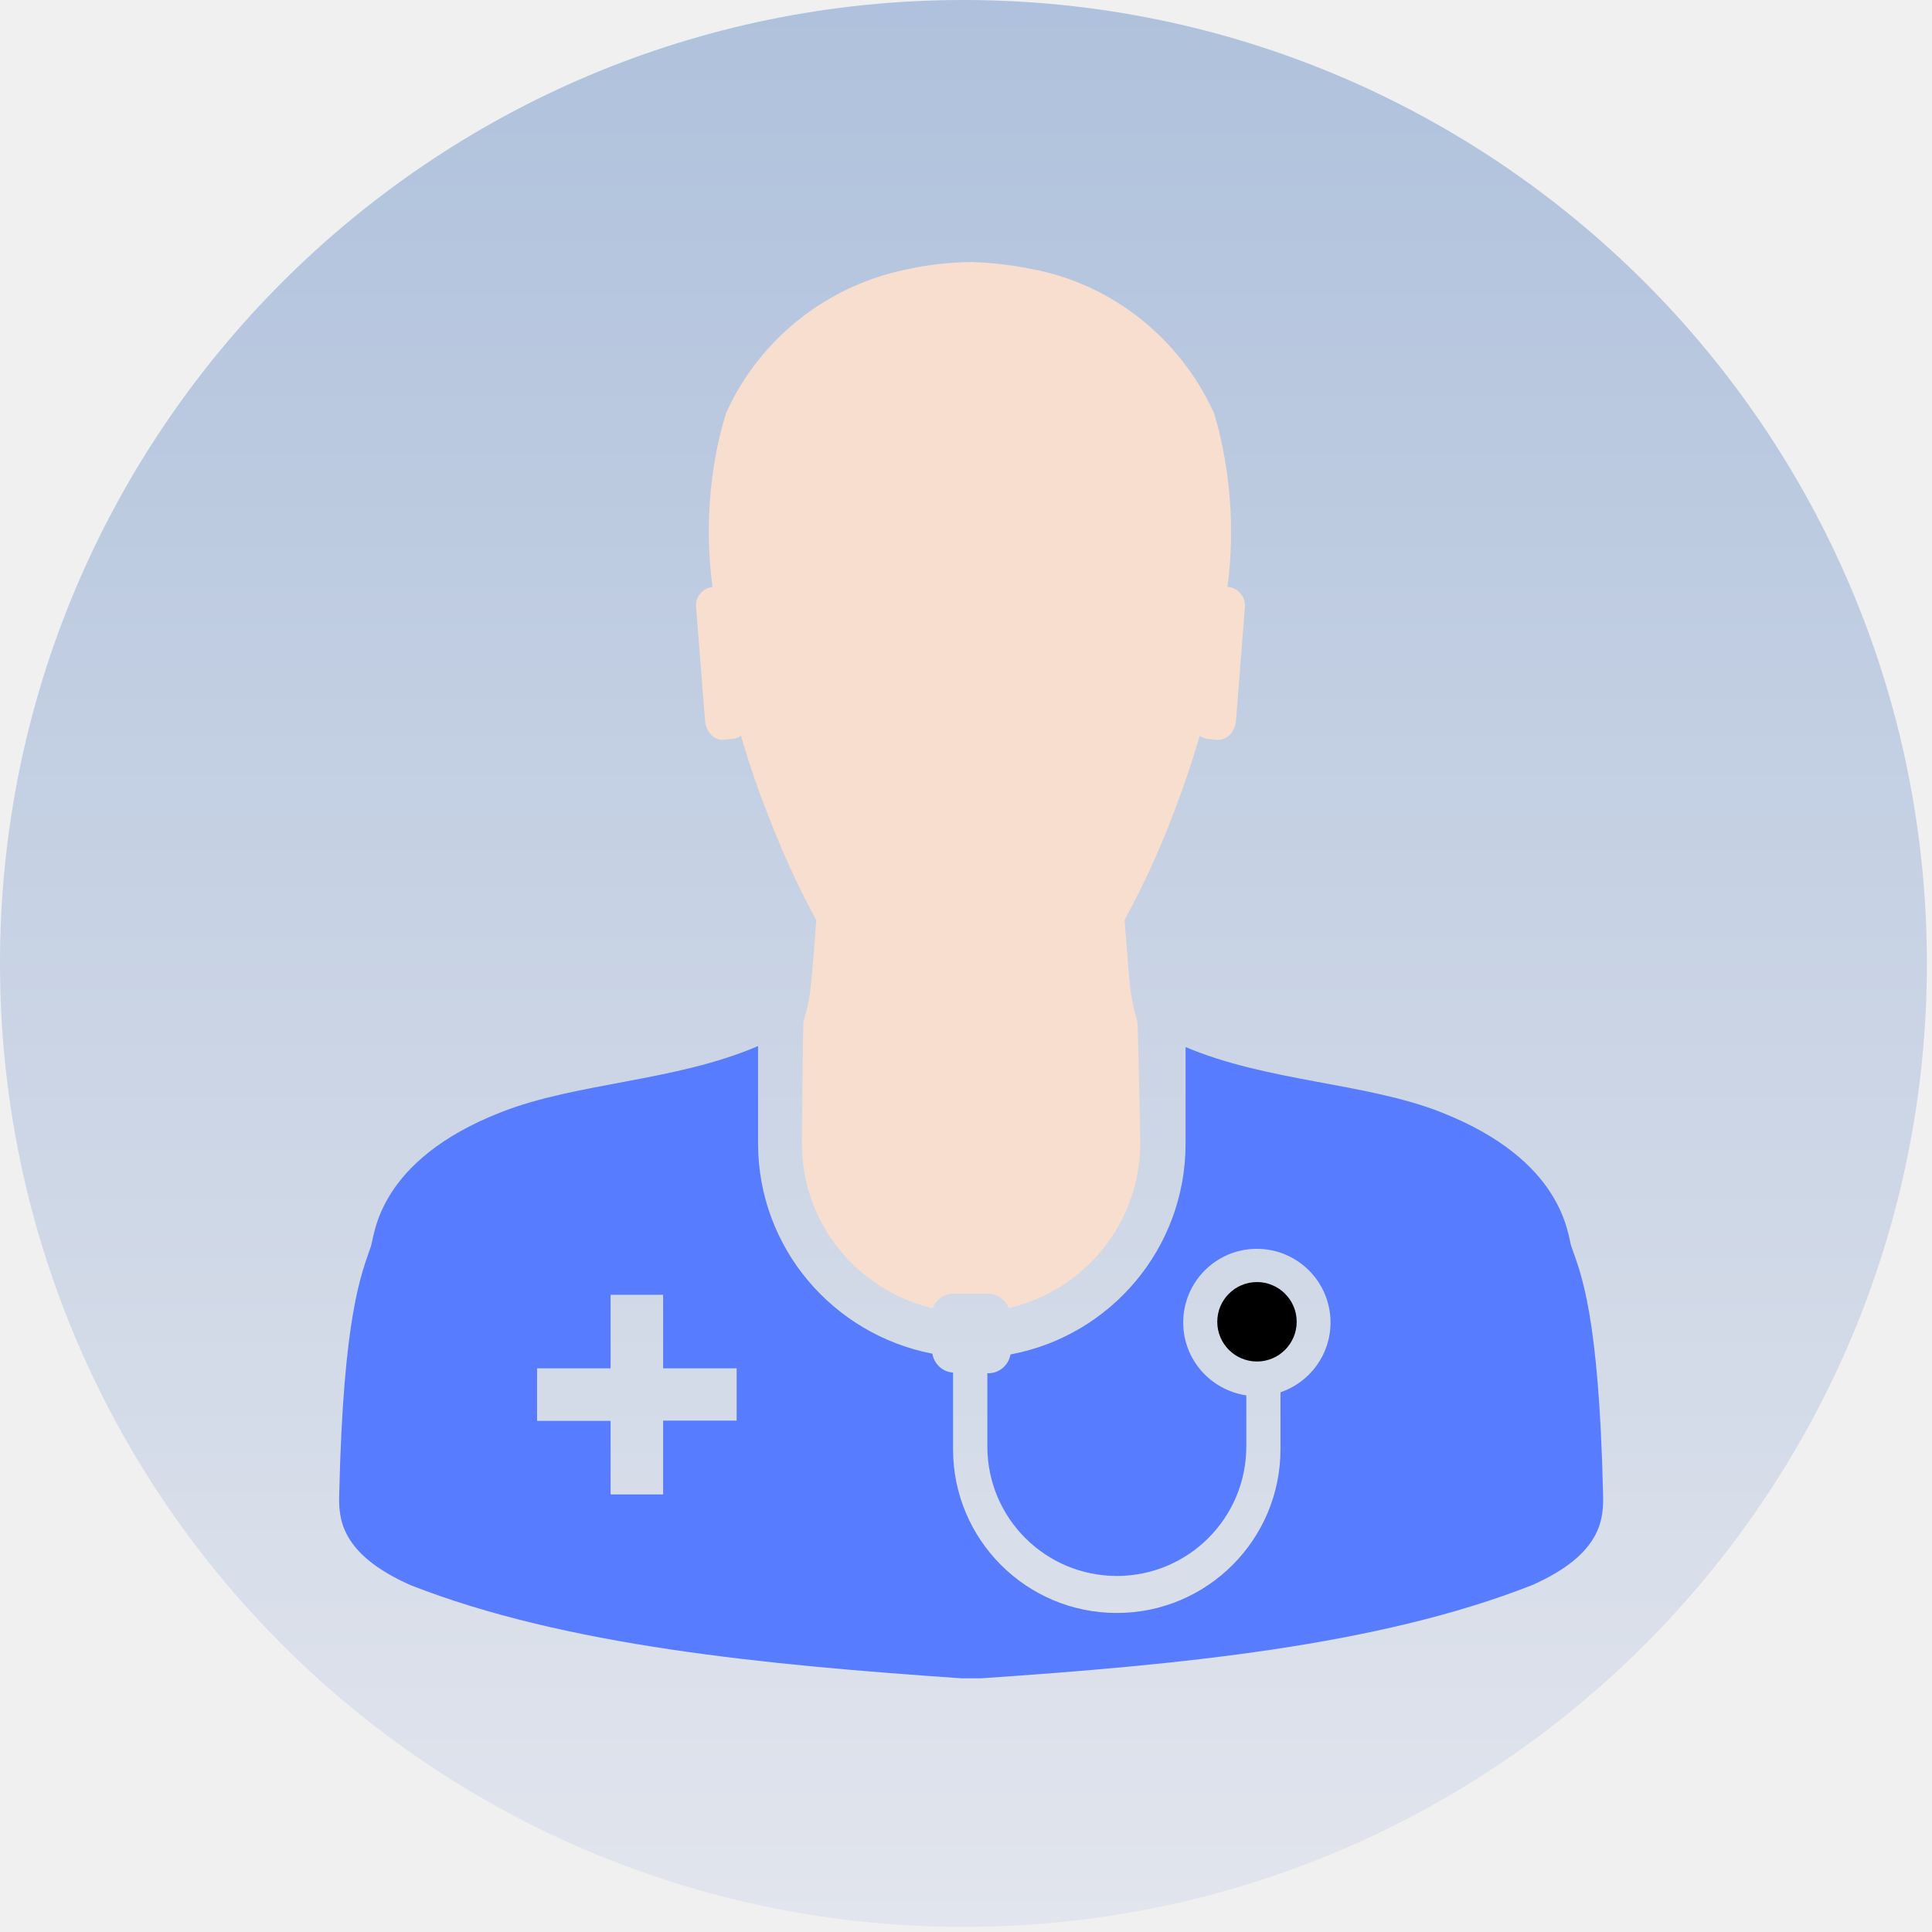
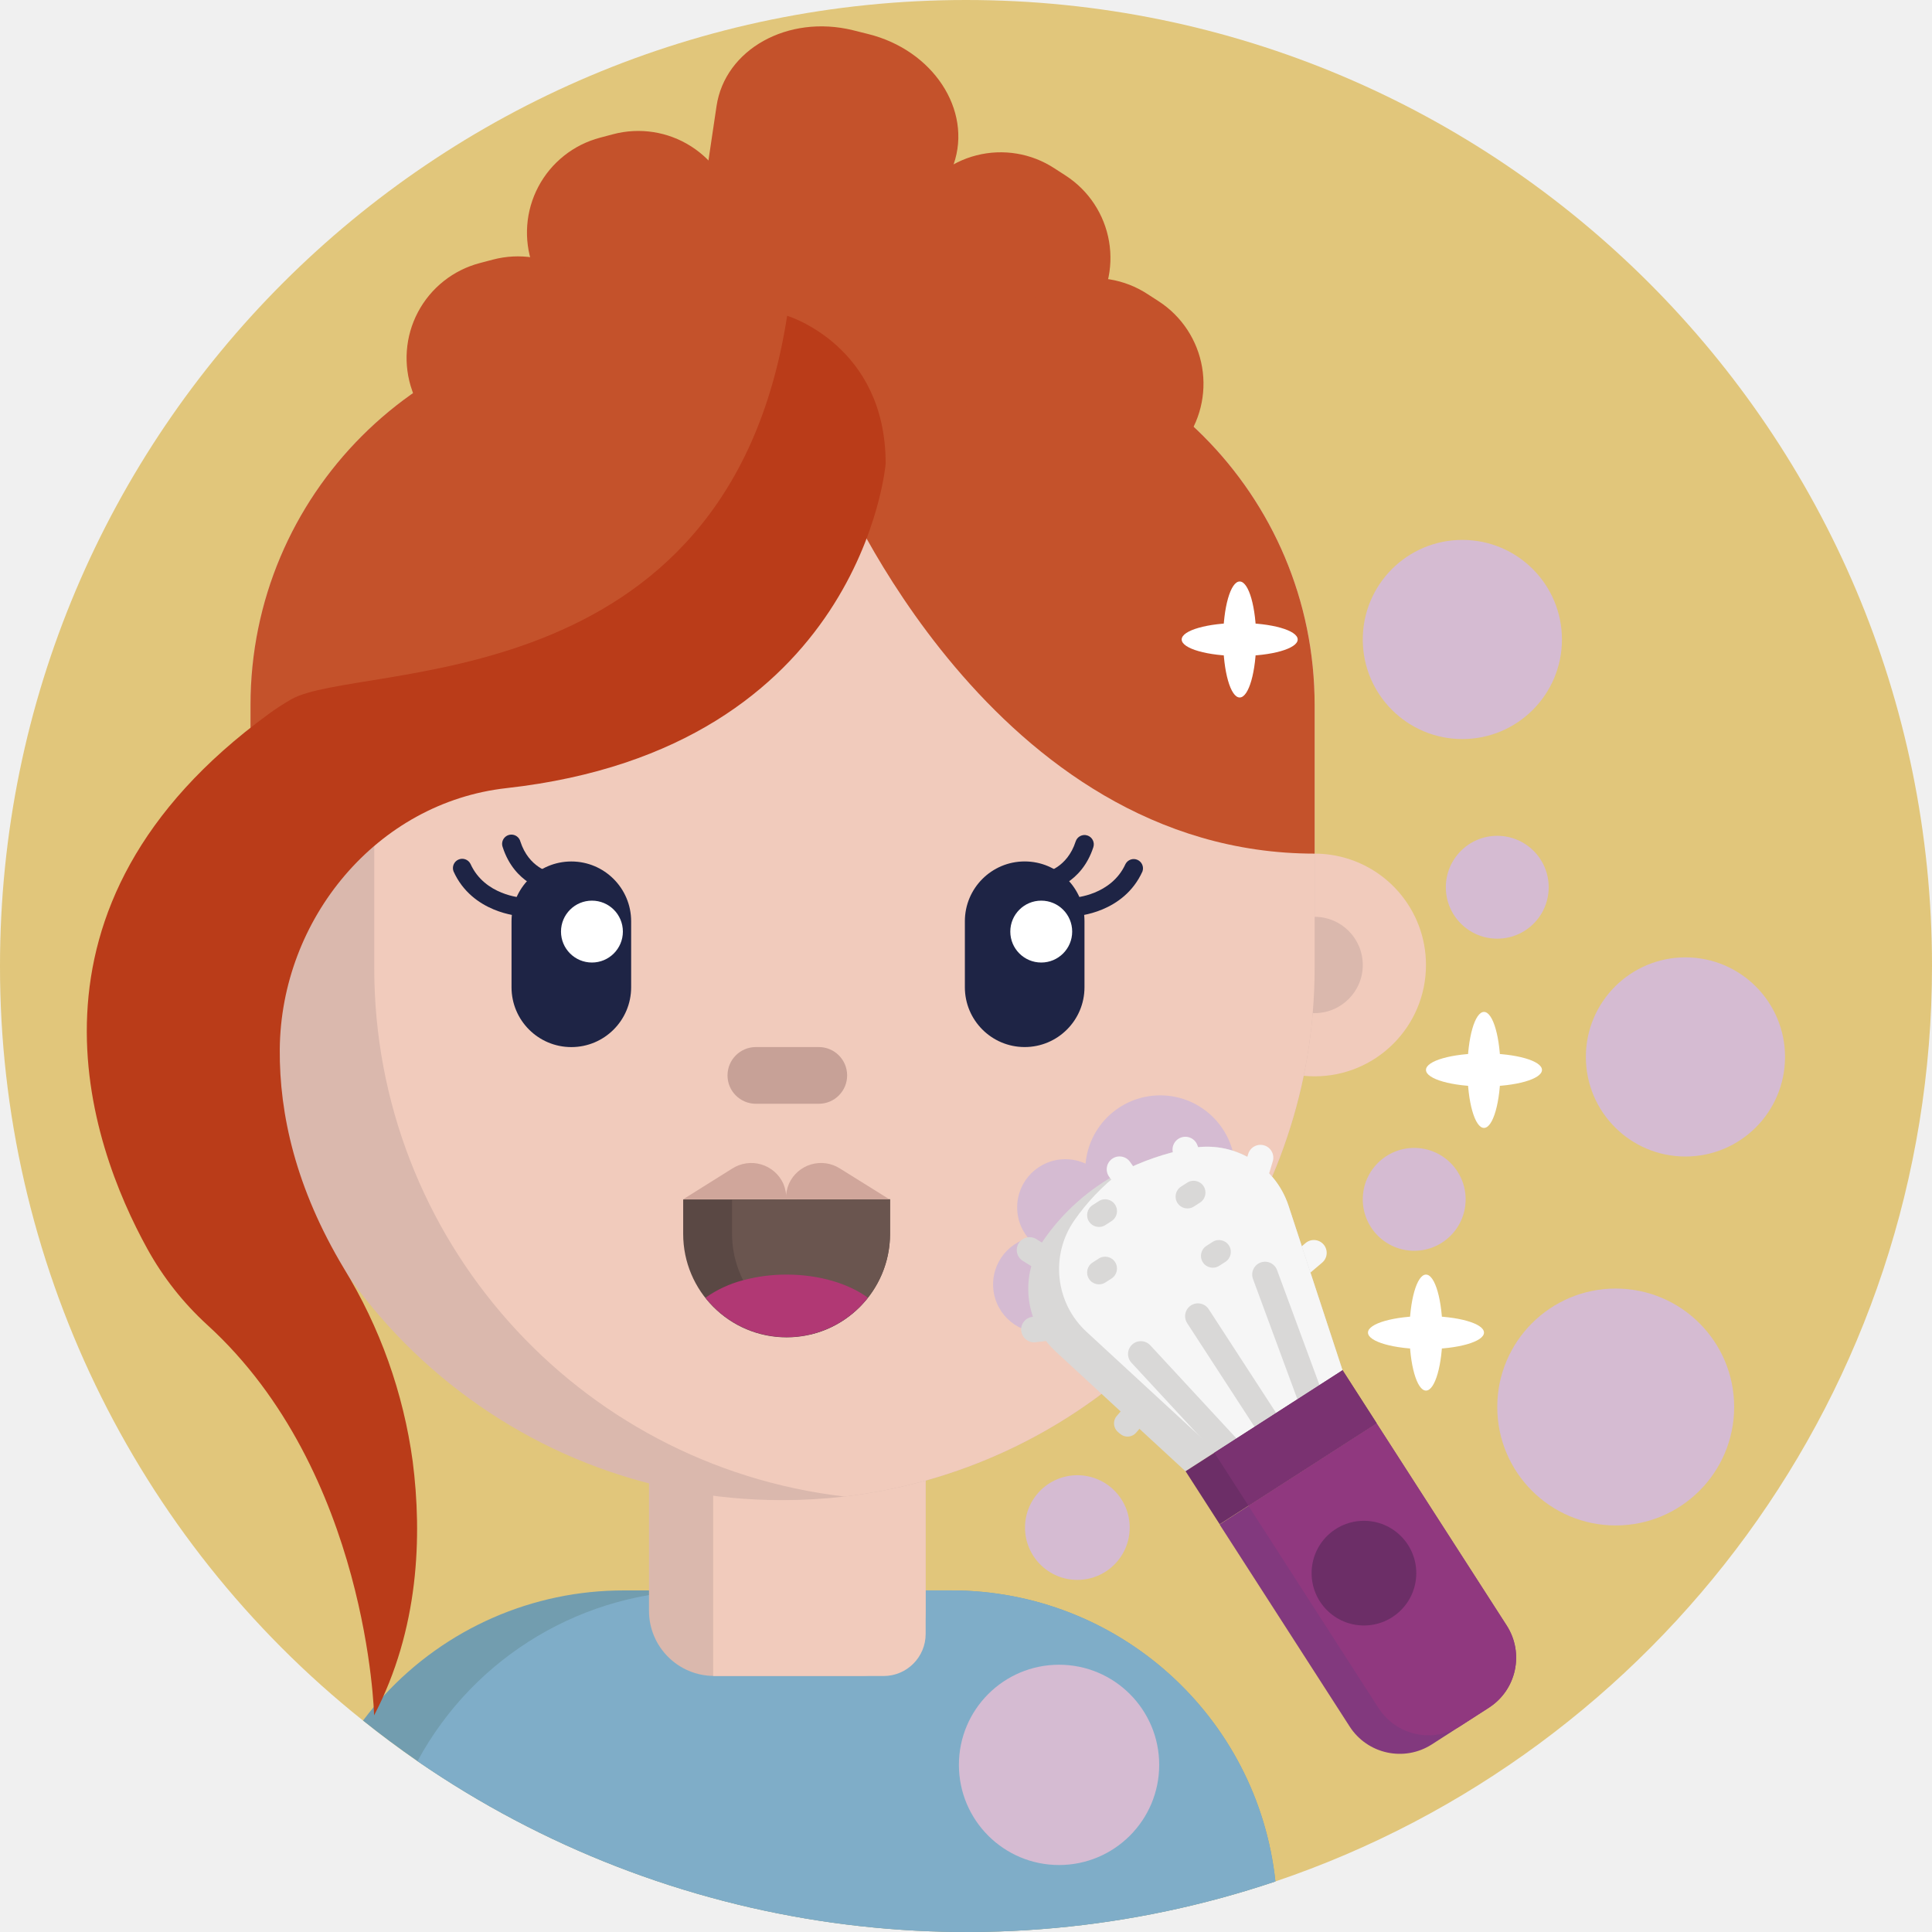
- <svg xmlns="http://www.w3.org/2000/svg" width="126" height="126" viewBox="0 0 126 126" fill="none">
-   <circle cx="62.833" cy="62.833" r="62.833" fill="url(#paint0_linear_4741_2362)" />
-   <path d="M47.248 48.233L47.786 48.187C47.99 48.163 48.175 48.09 48.329 47.983L48.325 47.986C48.841 49.765 49.472 51.635 50.261 53.594C51.274 56.157 52.27 58.263 53.387 60.295L53.233 59.987C53.14 61.388 53.029 62.828 52.882 64.221C52.813 65.079 52.644 65.88 52.386 66.634L52.405 66.565C52.359 66.584 52.294 74.57 52.294 74.57C52.297 79.778 55.904 84.138 60.753 85.297L60.83 85.312C61.05 84.754 61.581 84.366 62.204 84.366H64.413C65.033 84.373 65.564 84.758 65.784 85.301L65.787 85.312C70.726 84.15 74.347 79.789 74.367 74.578C74.367 74.578 74.232 66.623 74.163 66.569C73.951 65.895 73.782 65.102 73.693 64.286L73.689 64.228C73.555 62.828 73.466 61.423 73.339 59.995C74.29 58.278 75.287 56.177 76.164 54.01L76.31 53.602C77.099 51.643 77.711 49.776 78.246 47.994C78.396 48.102 78.581 48.175 78.781 48.198H78.785L79.328 48.244C79.982 48.313 80.559 47.775 80.613 46.94L81.198 39.507C81.198 39.504 81.198 39.5 81.198 39.5C81.198 38.872 80.729 38.357 80.124 38.28H80.117H80.051C80.201 37.198 80.286 35.951 80.286 34.685C80.286 31.921 79.878 29.25 79.12 26.737L79.17 26.933C76.949 22.061 72.546 18.523 67.242 17.534L67.142 17.519C66.003 17.284 64.675 17.126 63.32 17.088H63.286H63.24C61.858 17.115 60.53 17.269 59.245 17.542L59.383 17.519C53.987 18.535 49.592 22.072 47.398 26.829L47.355 26.933C46.639 29.242 46.228 31.898 46.228 34.646C46.228 35.928 46.316 37.19 46.489 38.422L46.474 38.28C45.862 38.349 45.389 38.861 45.389 39.484V39.511L45.974 46.943C46.028 47.798 46.613 48.313 47.244 48.244L47.248 48.233Z" fill="#F7DECE" />
-   <path d="M104.547 97.422C104.278 85.721 103.108 83.073 102.476 81.28C102.226 80.56 102.022 75.695 93.986 72.539C89.059 70.599 82.701 70.561 77.32 68.286V74.614C77.309 81.418 72.436 87.08 65.989 88.316L65.901 88.331C65.782 89.031 65.181 89.555 64.462 89.562H64.392V94.335C64.392 99 68.172 102.779 72.837 102.779C77.501 102.779 81.281 99 81.281 94.335V91.002C78.941 90.652 77.166 88.658 77.166 86.249C77.166 83.597 79.318 81.445 81.97 81.445C84.622 81.445 86.773 83.597 86.773 86.249C86.773 88.35 85.422 90.136 83.544 90.79L83.509 90.802V94.335V94.516C83.509 100.412 78.729 105.193 72.833 105.193C66.936 105.193 62.156 100.412 62.156 94.516C62.156 94.451 62.156 94.389 62.156 94.323V94.331V89.516C61.471 89.47 60.917 88.954 60.809 88.292V88.285C54.304 87.018 49.455 81.376 49.439 74.598V68.221C44.036 70.542 37.639 70.588 32.685 72.531C24.626 75.684 24.441 80.537 24.195 81.268C23.579 83.07 22.394 85.706 22.124 97.414C22.078 98.954 22.124 101.313 26.766 103.376C36.873 107.34 49.894 108.572 62.73 109.457H63.961C76.824 108.58 89.825 107.352 99.925 103.376C104.547 101.325 104.589 98.977 104.547 97.422ZM48.042 92.649H43.247V97.464H39.821V92.665H35.026V89.239H39.821V84.444H43.247V89.239H48.042V92.649Z" fill="#577CFF" />
-   <path d="M84.567 86.207C84.567 84.776 83.409 83.613 81.977 83.613C80.545 83.613 79.387 84.772 79.387 86.204C79.387 87.635 80.545 88.794 81.977 88.794C83.405 88.794 84.563 87.635 84.567 86.207Z" fill="black" />
+ <svg xmlns="http://www.w3.org/2000/svg" viewBox="0 0 512 512">
  <defs>
-     <linearGradient id="paint0_linear_4741_2362" x1="62.833" y1="0" x2="62.833" y2="125.665" gradientUnits="userSpaceOnUse">
-       <stop stop-color="#AFC1DC" />
-       <stop offset="1" stop-color="#E2E5ED" />
-     </linearGradient>
+     <style>.cls-1{fill:#e1c67b;}.cls-2{fill:#729daf;}.cls-3{fill:#7fadc8;}.cls-4{fill:#dab8ad;}.cls-5{fill:#f1cbbc;}.cls-6{fill:#c7a197;}.cls-7{fill:#1e2445;}.cls-8{fill:#fff;}.cls-9{fill:#5a4844;}.cls-10{fill:#6a554f;}.cls-11{fill:#b13874;}.cls-12{fill:#d0a69b;}.cls-13{fill:#c4522b;}.cls-14{fill:#ba3c19;}.cls-15{fill:#d5bbd2;}.cls-16{fill:#d9d8d7;}.cls-17{fill:#82397e;}.cls-18{fill:#f6f6f6;}.cls-19{fill:#6c2e67;}.cls-20{fill:#90387f;}.cls-21{fill:#7a3271;}</style>
  </defs>
+   <g id="BULINE">
+     <path class="cls-1" d="M512,256c0,112.72-72.86,208.43-174,242.6a256.52,256.52,0,0,1-227.36-31.88q-7.41-5.13-14.43-10.75A255.5,255.5,0,0,1,0,256C0,114.62,114.62,0,256,0S512,114.62,512,256Z" />
+   </g>
+   <g id="Icons">
+     <path class="cls-2" d="M338,498.6a256.52,256.52,0,0,1-227.36-31.88q-7.41-5.13-14.43-10.75,1.41-1.87,2.91-3.67c.87-1,1.76-2,2.67-3a86.17,86.17,0,0,1,63.5-27.82h86.82A86.38,86.38,0,0,1,338,498.6Z" />
+     <path class="cls-3" d="M338,498.6a256.52,256.52,0,0,1-227.36-31.88,86.31,86.31,0,0,1,76-45.25h65.48A86.38,86.38,0,0,1,338,498.6Z" />
+     <rect class="cls-4" x="171.99" y="353.72" width="73.32" height="90.42" rx="17.26" />
+     <path class="cls-5" d="M245.31,353.72V433a11.15,11.15,0,0,1-11.15,11.16H189V353.72Z" />
+     <path class="cls-5" d="M377.9,255.73a29.51,29.51,0,0,1-29.51,29.51c-1,0-1.94-.05-2.9-.14a29.51,29.51,0,0,1-1.28-58.58,29.27,29.27,0,0,1,8.36,0h0A29.51,29.51,0,0,1,377.9,255.73Z" />
+     <circle class="cls-4" cx="348.39" cy="255.73" r="12.76" />
+     <path class="cls-4" d="M95.9,255.73A29.51,29.51,0,0,1,69.28,285.1c-1,.09-1.92.14-2.89.14a29.51,29.51,0,0,1-4.18-58.72,29.27,29.27,0,0,1,8.36,0A29.5,29.5,0,0,1,95.9,255.73Z" />
+     <circle class="cls-6" cx="66.4" cy="255.73" r="12.76" />
+     <path class="cls-4" d="M348.39,186.87v69.68q0,6-.51,11.92a136.17,136.17,0,0,1-2.39,16.63,141.06,141.06,0,0,1-121.7,111.5,143.3,143.3,0,0,1-16.4.95A140.75,140.75,0,0,1,66.89,268.47q-.49-5.89-.5-11.92V186.87A100.83,100.83,0,0,1,167.22,86h80.34A100.82,100.82,0,0,1,348.39,186.87Z" />
+     <path class="cls-5" d="M348.39,186.87v69.68q0,6-.51,11.92a136.17,136.17,0,0,1-2.39,16.63,141.06,141.06,0,0,1-121.7,111.5,141,141,0,0,1-124.61-140V186.87A100.83,100.83,0,0,1,200,86h47.55A100.82,100.82,0,0,1,348.39,186.87Z" />
+     <rect class="cls-7" x="135.56" y="228.3" width="31.7" height="49.19" rx="15.85" />
+     <circle class="cls-8" cx="156.87" cy="246.88" r="8.2" />
+     <path class="cls-7" d="M138.19,242.78h-.13c-.52,0-12.87-.81-17.86-11.83a2.46,2.46,0,0,1,4.49-2c3.76,8.33,13.53,8.94,13.63,8.94a2.46,2.46,0,0,1-.13,4.92Z" />
+     <path class="cls-7" d="M145.4,236a2.5,2.5,0,0,1-.47,0c-.35-.06-8.57-1.75-11.71-11.5a2.46,2.46,0,1,1,4.68-1.5c2.26,7,7.91,8.16,8,8.17a2.46,2.46,0,0,1-.46,4.88Z" />
+     <rect class="cls-7" x="255.71" y="228.3" width="31.7" height="49.19" rx="15.85" transform="translate(543.11 505.78) rotate(-180)" />
+     <circle class="cls-8" cx="275.94" cy="246.88" r="8.2" />
+     <path class="cls-7" d="M284.78,242.78h.13c.52,0,12.87-.81,17.85-11.83a2.46,2.46,0,0,0-4.48-2c-3.77,8.33-13.54,8.94-13.63,8.94a2.46,2.46,0,0,0,.13,4.92Z" />
+     <path class="cls-7" d="M277.57,236a2.4,2.4,0,0,0,.46,0c.35-.06,8.57-1.75,11.72-11.5a2.46,2.46,0,0,0-4.69-1.5c-2.25,7-7.9,8.16-8,8.17a2.46,2.46,0,0,0,.47,4.88Z" />
+     <rect class="cls-6" x="192.8" y="277.48" width="31.7" height="15.03" rx="7.51" />
+     <path class="cls-9" d="M235.87,317.82V327a27.41,27.41,0,0,1-54.82,0v-9.13Z" />
+     <path class="cls-10" d="M235.87,317.82V327A27.42,27.42,0,0,1,215,353.58,27.42,27.42,0,0,1,194,327v-9.13Z" />
+     <path class="cls-11" d="M230,343.91a27.39,27.39,0,0,1-43.05,0,30.65,30.65,0,0,1,10-4.64,44.28,44.28,0,0,1,11.52-1.49C217.15,337.78,224.92,340.18,230,343.91Z" />
+     <path class="cls-12" d="M208.46,317.82H181.05l13-8.14a9.34,9.34,0,0,1,13.54,4,10.53,10.53,0,0,1,.82,4.1Z" />
+     <path class="cls-12" d="M208.26,317.82h27.42l-13.06-8.14a9.32,9.32,0,0,0-13.53,4,10.36,10.36,0,0,0-.83,4.1Z" />
+     <path class="cls-13" d="M348.39,186.87v39.35c-85.48,0-126.42-98.86-126.42-98.86L92.25,220,66.39,252.89v-66A100.83,100.83,0,0,1,167.22,86h80.34A100.82,100.82,0,0,1,348.39,186.87Z" />
+     <path class="cls-13" d="M205.44,115,161,126.76,141.14,70.3a26,26,0,0,1,17.91-33.82l3.43-.91a26.05,26.05,0,0,1,32.3,20.53Z" />
+     <path class="cls-13" d="M173.54,148.26,129.11,160l-19.87-56.45a26,26,0,0,1,17.9-33.83l3.44-.91a26.05,26.05,0,0,1,32.3,20.54Z" />
+     <path class="cls-13" d="M252.31,131.69l-38.53-25.06L242.32,54a26,26,0,0,1,37.09-9.41l3,1.94a26,26,0,0,1,6.44,37.73Z" />
+     <path class="cls-13" d="M277,165,238.42,140,267,87.34a26,26,0,0,1,37.09-9.42l3,1.94a26.05,26.05,0,0,1,6.44,37.73Z" />
+     <path class="cls-13" d="M233.16,100.16,181.07,87.39l8.82-59.27C192.13,13.07,208.79,3.8,226,8l4,1c17.23,4.23,27.71,20.14,22.73,34.53Z" />
+     <path class="cls-14" d="M234.71,122.86s-6.17,75.48-100.48,86c-34.37,3.83-59.82,34.7-60.09,69.28-.13,17.11,4.25,36.77,17,58a131.84,131.84,0,0,1,18.23,51.15c2.53,19.82,1.7,44.45-10.23,67.3,0,0-1.5-64.53-44.19-103.46a78.92,78.92,0,0,1-15.92-20.2c-15.43-28-37.75-90.72,32.19-141.73a65.66,65.66,0,0,1,5.91-3.84c17.7-10.23,115.62,1,131.47-101.67C208.65,83.69,234.71,91.52,234.71,122.86Z" />
+     <circle class="cls-15" cx="282.32" cy="319.96" r="12.76" />
+     <circle class="cls-15" cx="275.94" cy="340.39" r="12.76" />
+     <circle class="cls-15" cx="307.47" cy="310.14" r="19.86" />
+     <circle class="cls-15" cx="446.66" cy="280.1" r="26.39" />
+     <circle class="cls-15" cx="387.54" cy="169.47" r="26.39" />
+     <circle class="cls-15" cx="428.18" cy="372.87" r="31.39" />
+     <circle class="cls-15" cx="374.78" cy="317.84" r="13.63" />
+     <circle class="cls-15" cx="396.79" cy="235.13" r="13.63" />
+     <circle class="cls-15" cx="285.51" cy="404.82" r="13.87" />
+     <circle class="cls-15" cx="280.66" cy="467.71" r="26.54" />
+     <path class="cls-16" d="M287.65,319.59h0A3.4,3.4,0,0,1,291,323v38.2a0,0,0,0,1,0,0h-6.8a0,0,0,0,1,0,0V323A3.4,3.4,0,0,1,287.65,319.59Z" transform="translate(-153.36 404.6) rotate(-58.08)" />
+     <path class="cls-16" d="M277.93,344.56h0a3.4,3.4,0,0,1,3.4,3.4v10.28a1,1,0,0,1-1,1h-4.78a1,1,0,0,1-1-1V348a3.4,3.4,0,0,1,3.4-3.4Z" transform="translate(-39.21 668.93) rotate(-96.69)" />
+     <path class="cls-16" d="M299.93,369.68h.77a3,3,0,0,1,3,3v7.53a.89.89,0,0,1-.89.89h-5a.89.89,0,0,1-.89-.89v-7.53A3,3,0,0,1,299.93,369.68Z" transform="translate(283.25 855.84) rotate(-139.31)" />
+     <path class="cls-17" d="M364.82,377.2l34.47,53.58a15.77,15.77,0,0,1-4.74,21.79l-15.09,9.71a15.77,15.77,0,0,1-21.79-4.74L323.21,404Z" />
+     <path class="cls-18" d="M334.93,322.48h0a3.4,3.4,0,0,1,3.4,3.4v38.2a0,0,0,0,1,0,0h-6.8a0,0,0,0,1,0,0v-38.2A3.4,3.4,0,0,1,334.93,322.48Z" transform="translate(379.77 -134.22) rotate(49.66)" />
+     <path class="cls-16" d="M341.46,319.5l14.33,43.65-41.61,26.77-34.34-31.68a22.63,22.63,0,0,1-3.28-29.62,56.71,56.71,0,0,1,20.15-17.86,66.69,66.69,0,0,1,18.74-6.45A22.76,22.76,0,0,1,341.46,319.5Z" />
+     <path class="cls-18" d="M341.46,319.5l14.33,43.65-33.45,21.52L288,353a22.63,22.63,0,0,1-3.27-29.62,57.83,57.83,0,0,1,12-12.61,66.69,66.69,0,0,1,18.74-6.45A22.76,22.76,0,0,1,341.46,319.5Z" />
+     <path class="cls-16" d="M341.27,333.3h0a3.4,3.4,0,0,1,3.4,3.4v38.2a0,0,0,0,1,0,0h-6.8a0,0,0,0,1,0,0V336.7A3.4,3.4,0,0,1,341.27,333.3Z" transform="translate(-101.5 140.08) rotate(-20.26)" />
+     <path class="cls-18" d="M320.15,300.19h0a3.4,3.4,0,0,1,3.4,3.4v38.2a0,0,0,0,1,0,0h-6.8a0,0,0,0,1,0,0v-38.2A3.4,3.4,0,0,1,320.15,300.19Z" transform="translate(-91.34 130.71) rotate(-20.26)" />
+     <path class="cls-18" d="M306.8,303.26h0a3.4,3.4,0,0,1,3.4,3.4v38.2a0,0,0,0,1,0,0h-6.8a0,0,0,0,1,0,0v-38.2A3.4,3.4,0,0,1,306.8,303.26Z" transform="translate(-131.18 238.52) rotate(-35.52)" />
+     <path class="cls-18" d="M329,302.62h0a3.4,3.4,0,0,1,3.4,3.4v38.2a0,0,0,0,1,0,0h-6.8a0,0,0,0,1,0,0V306A3.4,3.4,0,0,1,329,302.62Z" transform="translate(108.21 -81.65) rotate(16.9)" />
+     <path class="cls-16" d="M314.16,350.8h0a3.4,3.4,0,0,1,3.4,3.4v38.2a0,0,0,0,1,0,0h-6.8a0,0,0,0,1,0,0V354.2a3.4,3.4,0,0,1,3.4-3.4Z" transform="translate(-168.82 312.31) rotate(-42.79)" />
+     <path class="cls-16" d="M326.95,342.58h0a3.4,3.4,0,0,1,3.4,3.4v38.2a0,0,0,0,1,0,0h-6.8a0,0,0,0,1,0,0V346A3.4,3.4,0,0,1,326.95,342.58Z" transform="translate(-145.21 236.87) rotate(-33.02)" />
+     <rect class="cls-19" x="314.77" y="375.21" width="49.47" height="16.7" transform="translate(-153.52 244.61) rotate(-32.75)" />
+     <path class="cls-20" d="M364.82,377.2l34.47,53.58a15.77,15.77,0,0,1-4.74,21.79l-7.45,4.8a15.76,15.76,0,0,1-21.79-4.74l-34.47-53.58Z" />
+     <rect class="cls-21" x="323.12" y="372.75" width="40.4" height="16.7" transform="translate(-151.59 246.28) rotate(-32.75)" />
+     <rect class="cls-16" x="311.39" y="313.46" width="8.23" height="6.28" rx="3.14" transform="translate(-121.12 220.99) rotate(-32.75)" />
+     <rect class="cls-16" x="287.94" y="333.58" width="8.23" height="6.28" rx="3.14" transform="translate(-135.73 211.5) rotate(-32.75)" />
+     <rect class="cls-16" x="318.11" y="329.17" width="8.23" height="6.28" rx="3.14" transform="translate(-128.55 227.12) rotate(-32.75)" />
+     <rect class="cls-16" x="287.94" y="318.37" width="8.23" height="6.28" rx="3.14" transform="translate(-127.5 209.08) rotate(-32.75)" />
+     <circle class="cls-19" cx="361.46" cy="416.9" r="13.87" />
+     <ellipse class="cls-8" cx="393.27" cy="283.54" rx="4.38" ry="15.37" />
+     <ellipse class="cls-8" cx="393.27" cy="283.54" rx="15.37" ry="4.38" />
+     <ellipse class="cls-8" cx="328.53" cy="169.47" rx="4.38" ry="15.37" />
+     <ellipse class="cls-8" cx="328.53" cy="169.47" rx="15.37" ry="4.38" />
+     <ellipse class="cls-8" cx="377.9" cy="353.15" rx="4.38" ry="15.37" />
+     <ellipse class="cls-8" cx="377.9" cy="353.15" rx="15.37" ry="4.38" />
+   </g>
</svg>
